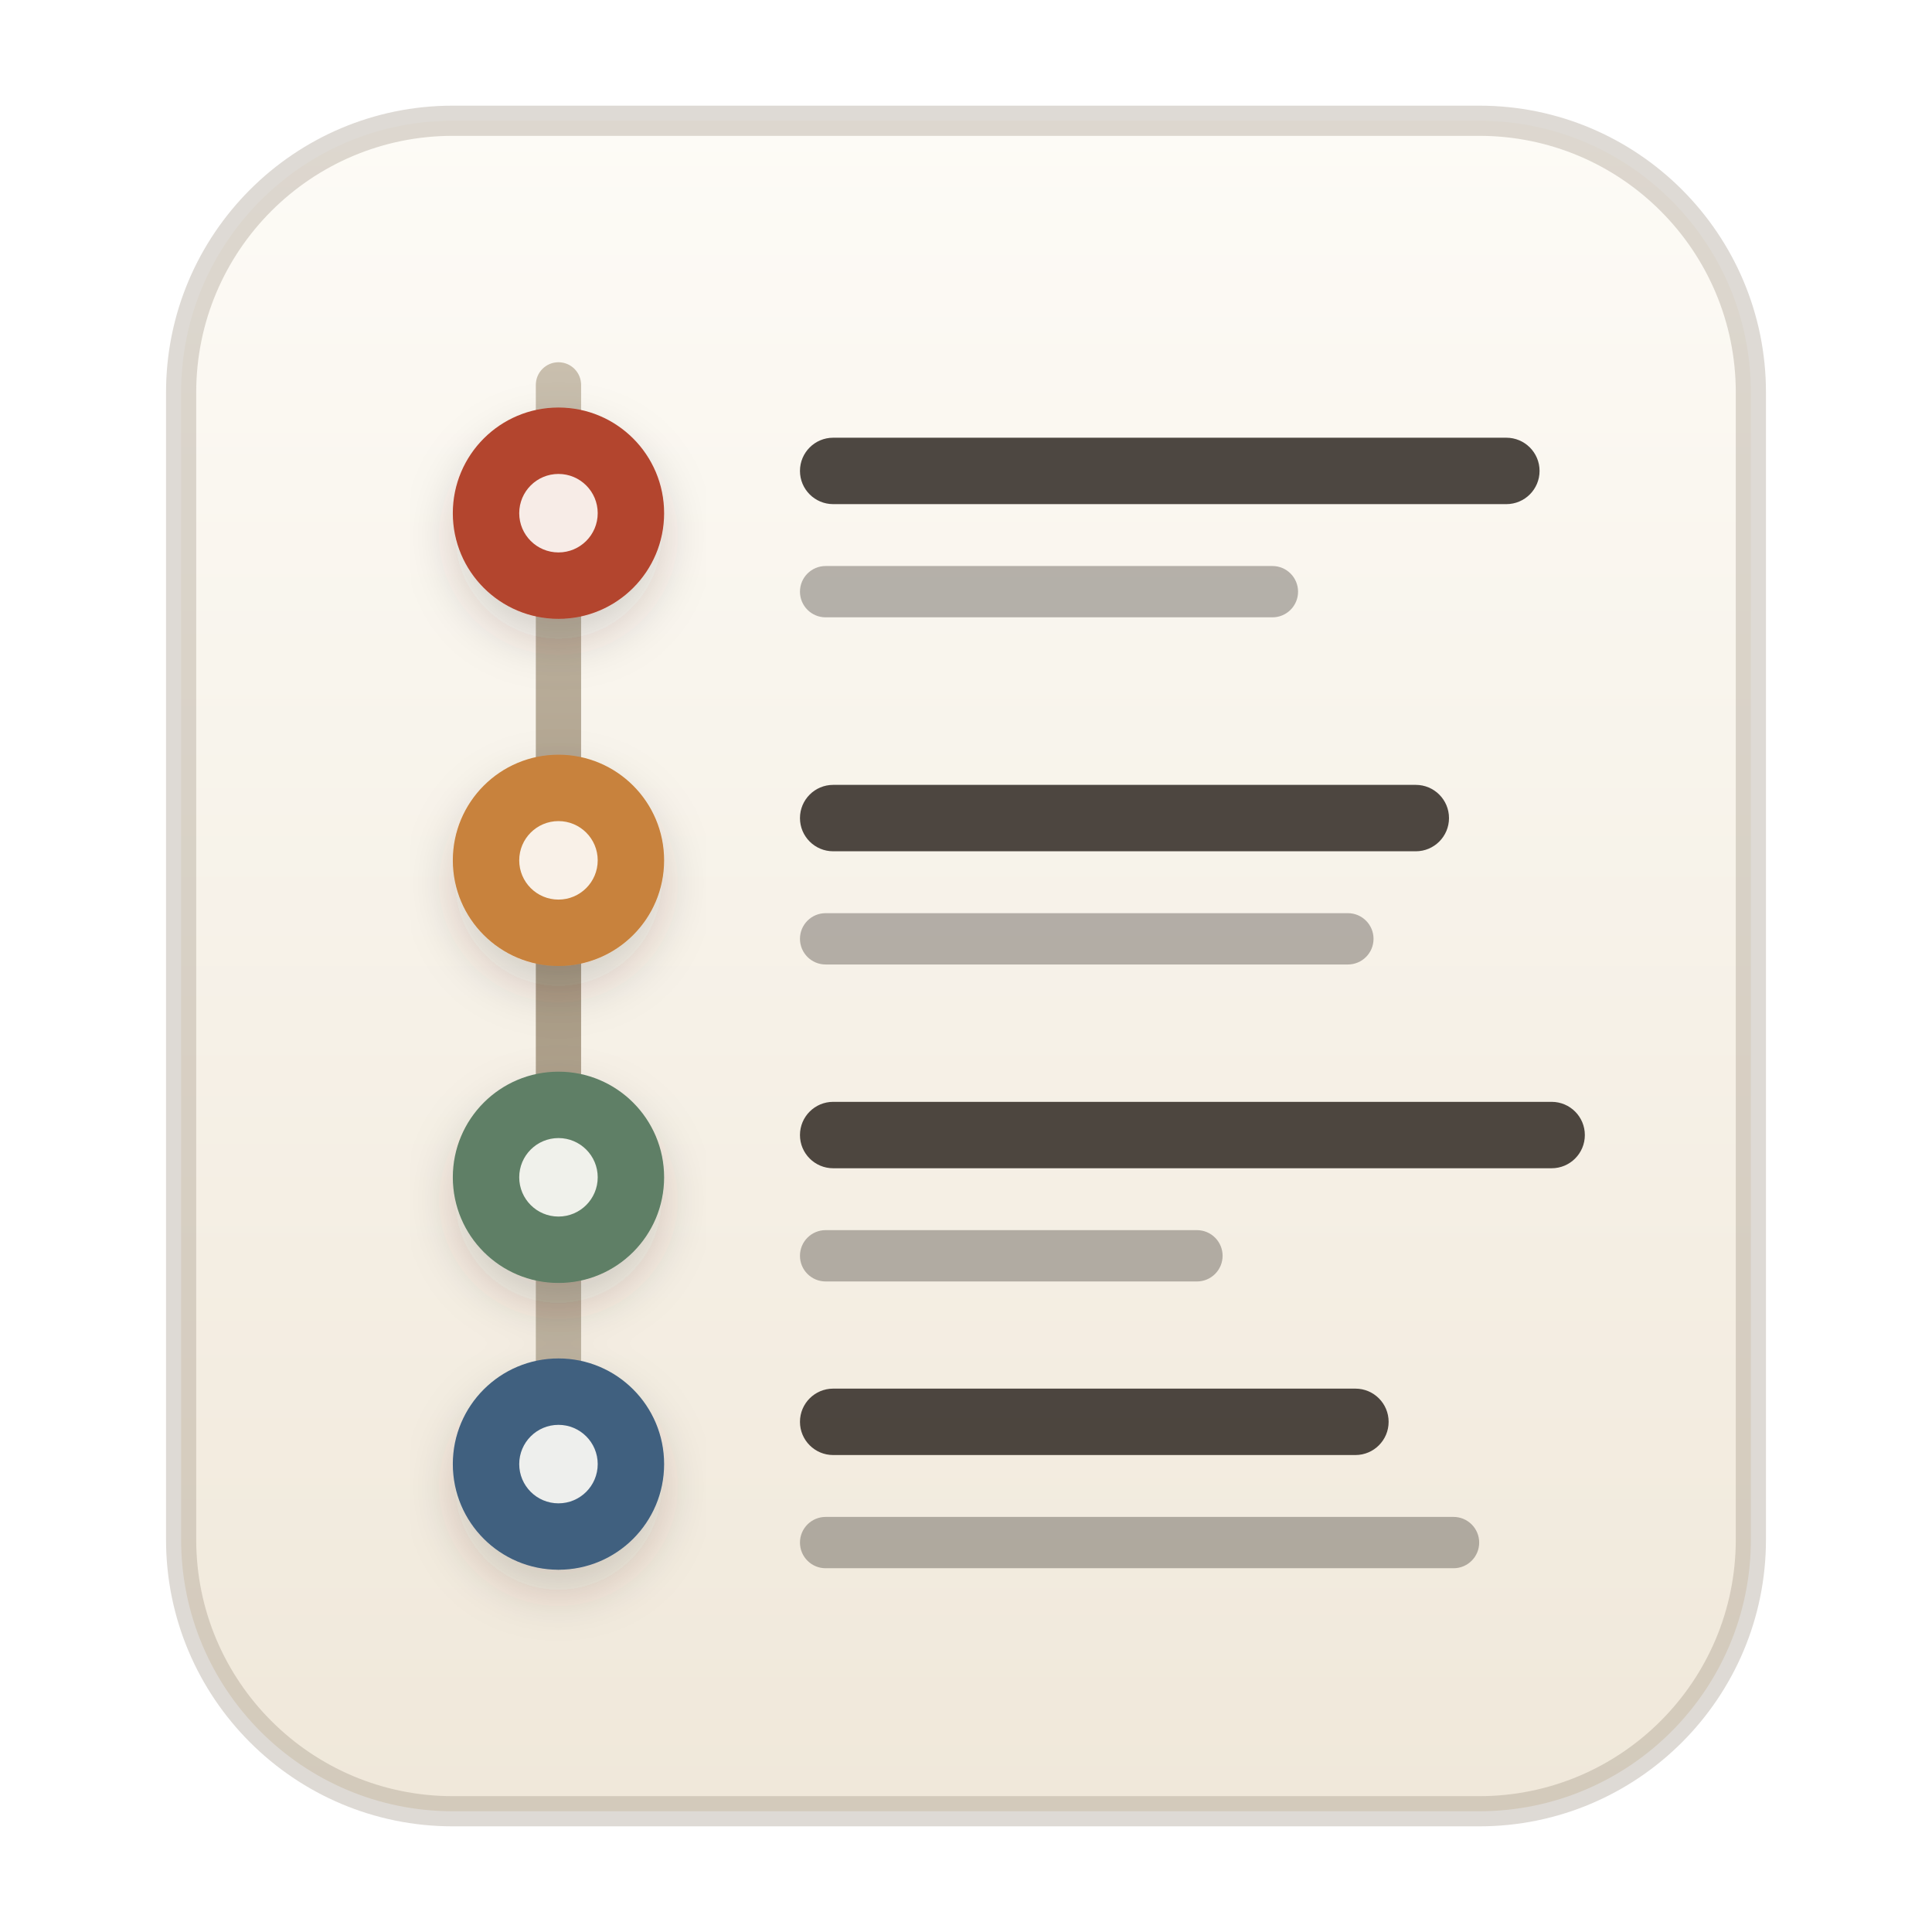
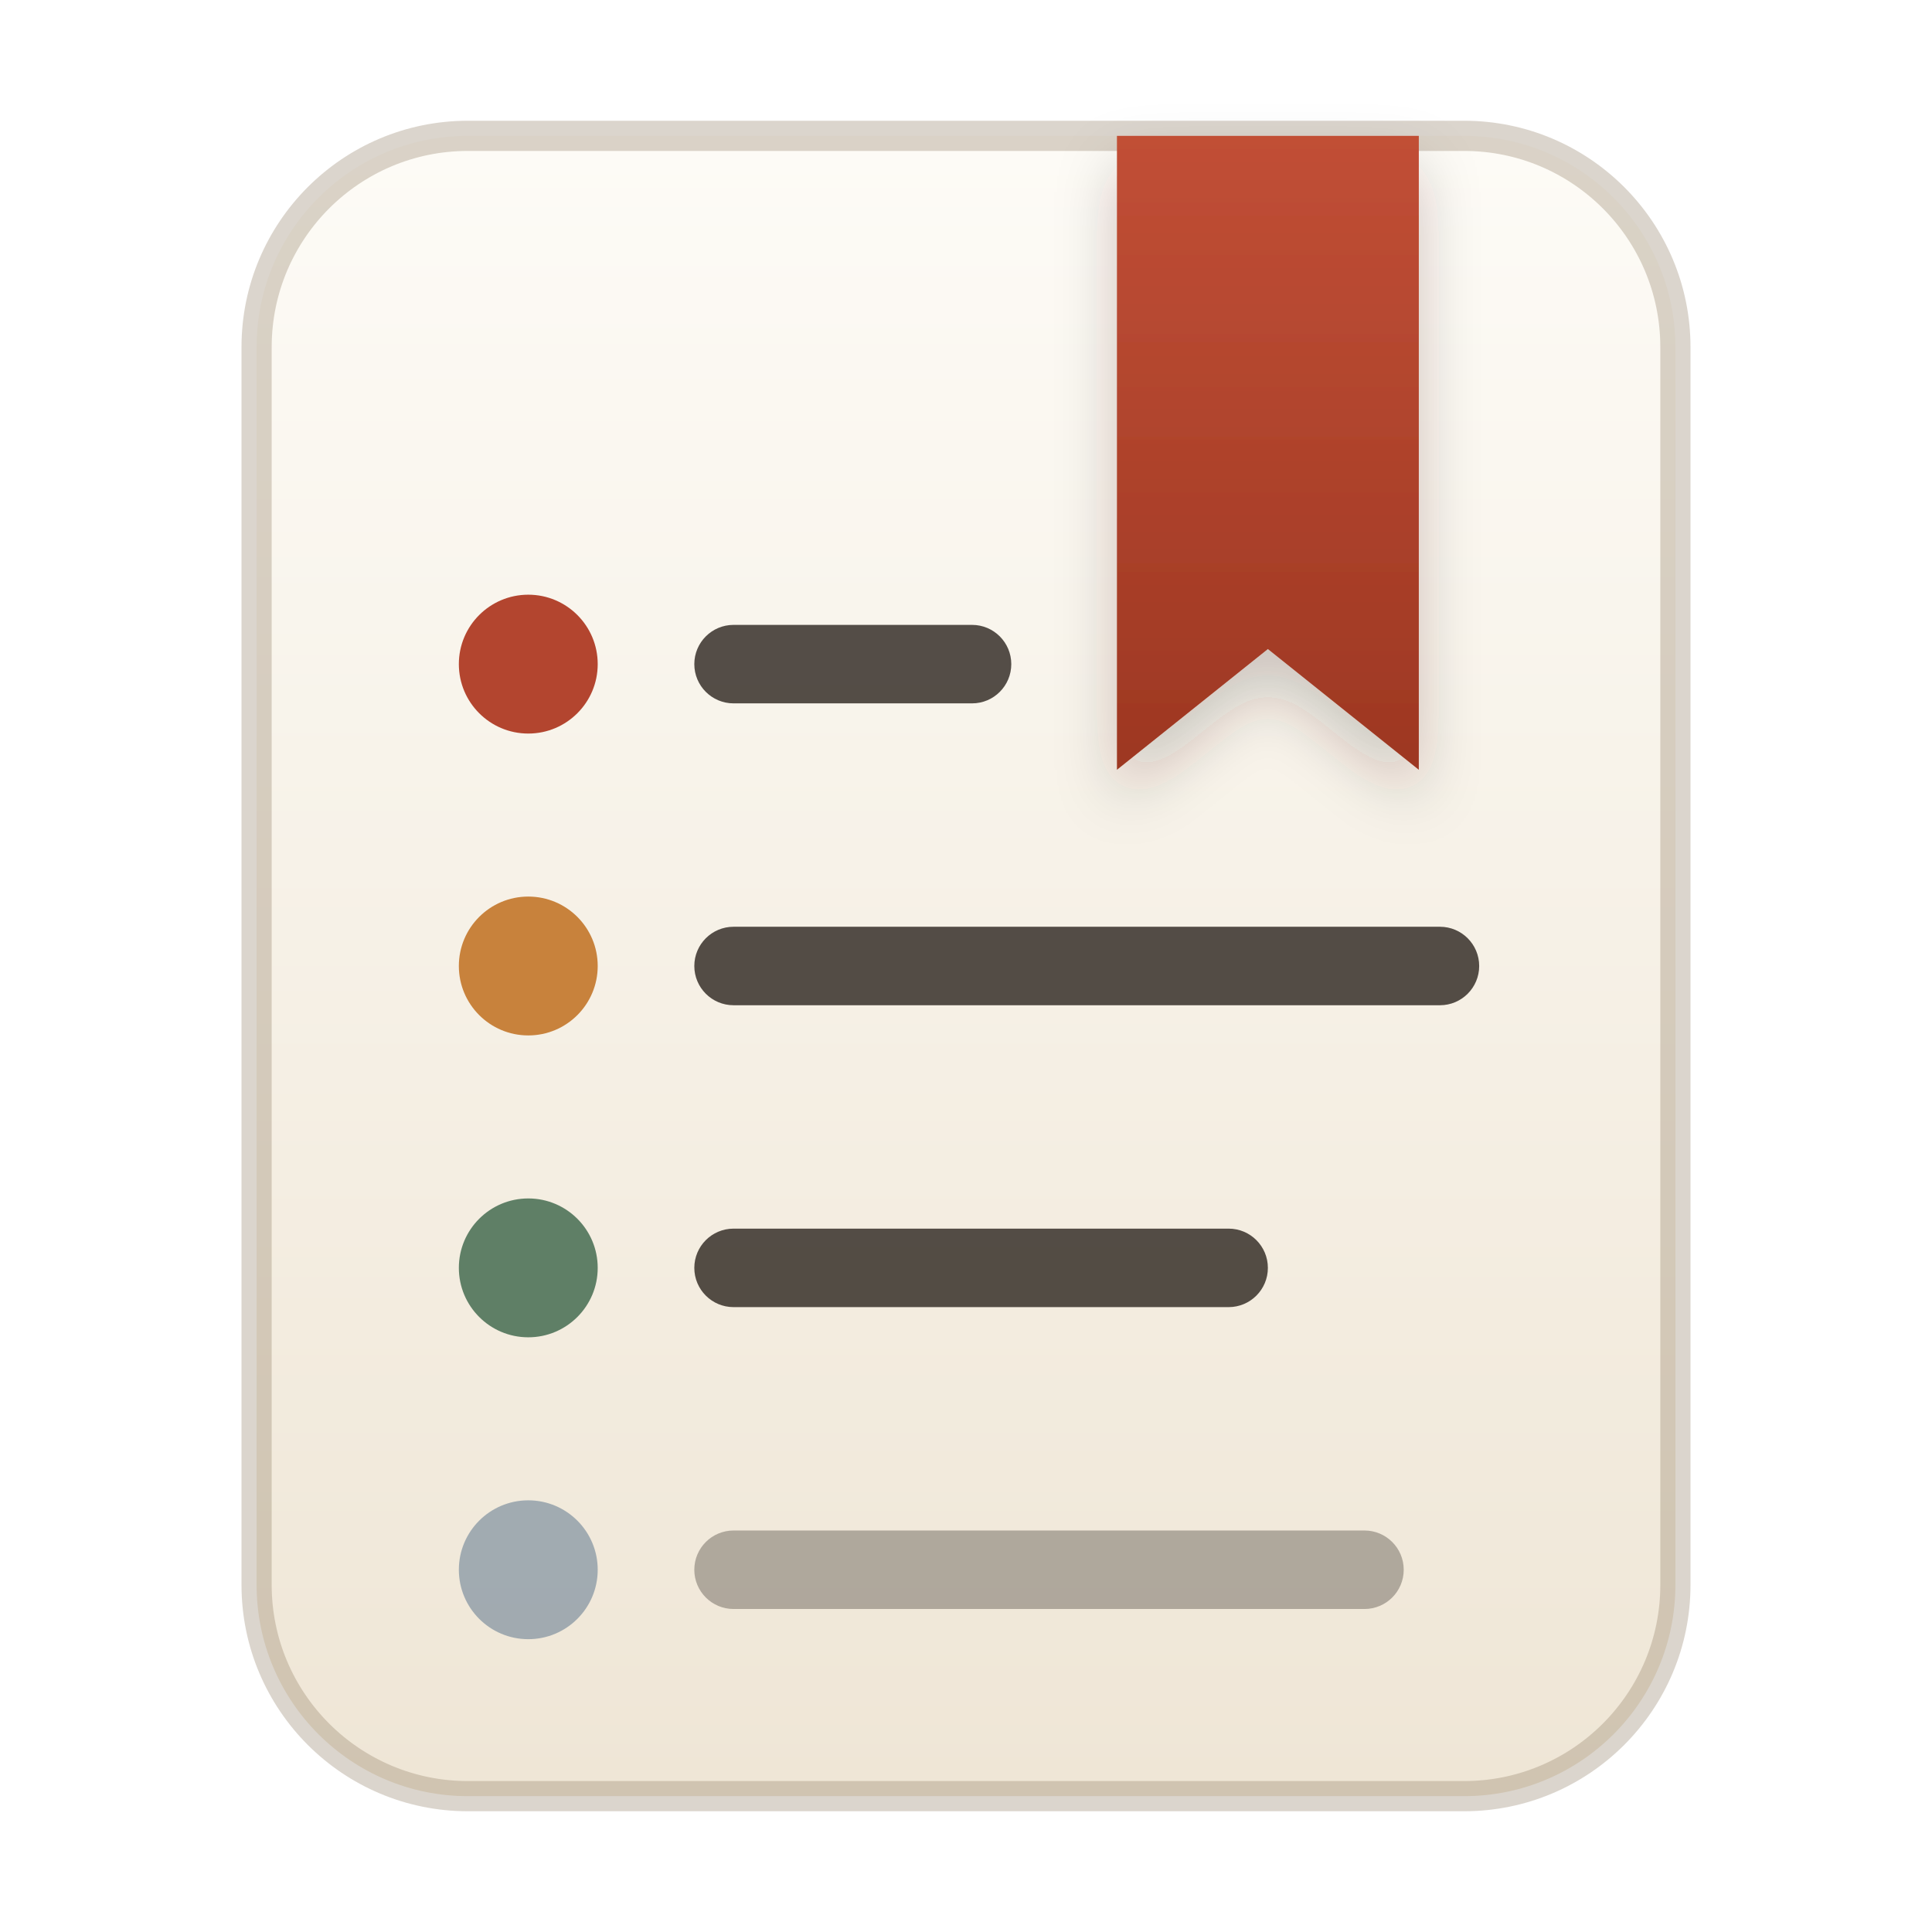
<svg xmlns="http://www.w3.org/2000/svg" width="128" height="128" viewBox="0 0 128 128">
  <defs>
    <linearGradient id="paper" x1="0" y1="0" x2="0" y2="1">
      <stop offset="0" stop-color="#fdfbf6" />
-       <stop offset="1" stop-color="#f0e8da" />
+       <stop offset="1" stop-color="#efe6d6" />
    </linearGradient>
-     <linearGradient id="spine" x1="0" y1="0" x2="0" y2="1">
-       <stop offset="0" stop-color="#c9bfae" />
-       <stop offset="0.5" stop-color="#a89a84" />
-       <stop offset="1" stop-color="#c9bfae" />
+     <linearGradient id="ribbon" x1="0" y1="0" x2="0" y2="1">
+       <stop offset="0" stop-color="#c14f36" />
+       <stop offset="1" stop-color="#9d3722" />
    </linearGradient>
-     <filter id="lift" x="-20%" y="-20%" width="140%" height="140%">
-       <feDropShadow dx="0" dy="1.5" stdDeviation="1.6" flood-color="#3b2f22" flood-opacity="0.18" />
+     <filter id="soft" x="-25%" y="-25%" width="150%" height="150%">
+       <feDropShadow dx="0" dy="2" stdDeviation="2" flood-color="#3b2a1c" flood-opacity="0.22" />
    </filter>
  </defs>
-   <rect x="12" y="8" width="104" height="112" rx="18" fill="url(#paper)" />
-   <rect x="12" y="8" width="104" height="112" rx="18" fill="none" stroke="#8f8271" stroke-opacity="0.30" stroke-width="2" />
-   <rect x="35.5" y="24" width="3" height="80" rx="1.5" fill="url(#spine)" />
-   <g filter="url(#lift)">
-     <circle cx="37" cy="34" r="7" fill="#b3452f" />
-     <circle cx="37" cy="57" r="7" fill="#c8823c" />
-     <circle cx="37" cy="78" r="7" fill="#5f7f66" />
-     <circle cx="37" cy="97" r="7" fill="#40607f" />
+   <rect x="28" y="17" width="82" height="98" rx="12" fill="#cdbfa6" />
+   <rect x="23" y="13" width="88" height="103" rx="13" fill="#e2d5bd" />
+   <rect x="17" y="9" width="94" height="110" rx="14" fill="url(#paper)" />
+   <rect x="17" y="9" width="94" height="110" rx="14" fill="none" stroke="#8d7c62" stroke-opacity="0.32" stroke-width="2" />
+   <g>
+     <circle cx="35" cy="44" r="4.6" fill="#b3452f" />
+     <rect x="46" y="41.4" width="21" height="5.2" rx="2.6" fill="#2f2822" opacity="0.82" />
+     <circle cx="35" cy="64" r="4.6" fill="#c8823c" />
+     <rect x="46" y="61.4" width="52" height="5.2" rx="2.6" fill="#2f2822" opacity="0.82" />
+     <circle cx="35" cy="84" r="4.6" fill="#5f7f66" />
+     <rect x="46" y="81.4" width="38" height="5.2" rx="2.6" fill="#2f2822" opacity="0.82" />
+     <circle cx="35" cy="104" r="4.6" fill="#40607f" opacity="0.45" />
+     <rect x="46" y="101.4" width="47" height="5.2" rx="2.6" fill="#2f2822" opacity="0.34" />
  </g>
-   <circle cx="37" cy="34" r="2.6" fill="#fdfbf6" fill-opacity="0.92" />
-   <circle cx="37" cy="57" r="2.6" fill="#fdfbf6" fill-opacity="0.92" />
-   <circle cx="37" cy="78" r="2.6" fill="#fdfbf6" fill-opacity="0.92" />
-   <circle cx="37" cy="97" r="2.6" fill="#fdfbf6" fill-opacity="0.92" />
-   <g fill="#2f2822">
-     <rect x="53" y="29" width="49" height="4.4" rx="2.2" opacity="0.85" />
-     <rect x="53" y="37.5" width="33" height="3.4" rx="1.7" opacity="0.34" />
-     <rect x="53" y="52" width="43" height="4.4" rx="2.2" opacity="0.85" />
-     <rect x="53" y="60.5" width="38" height="3.4" rx="1.7" opacity="0.34" />
-     <rect x="53" y="73" width="52" height="4.4" rx="2.2" opacity="0.85" />
-     <rect x="53" y="81.5" width="28" height="3.4" rx="1.7" opacity="0.34" />
-     <rect x="53" y="92" width="39" height="4.4" rx="2.2" opacity="0.85" />
-     <rect x="53" y="100.5" width="45" height="3.4" rx="1.7" opacity="0.34" />
+   <g filter="url(#soft)">
+     <path d="M74 9 h20 a0 0 0 0 1 0 0 v42 l-10 -8 -10 8 V9 Z" fill="url(#ribbon)" />
  </g>
</svg>
